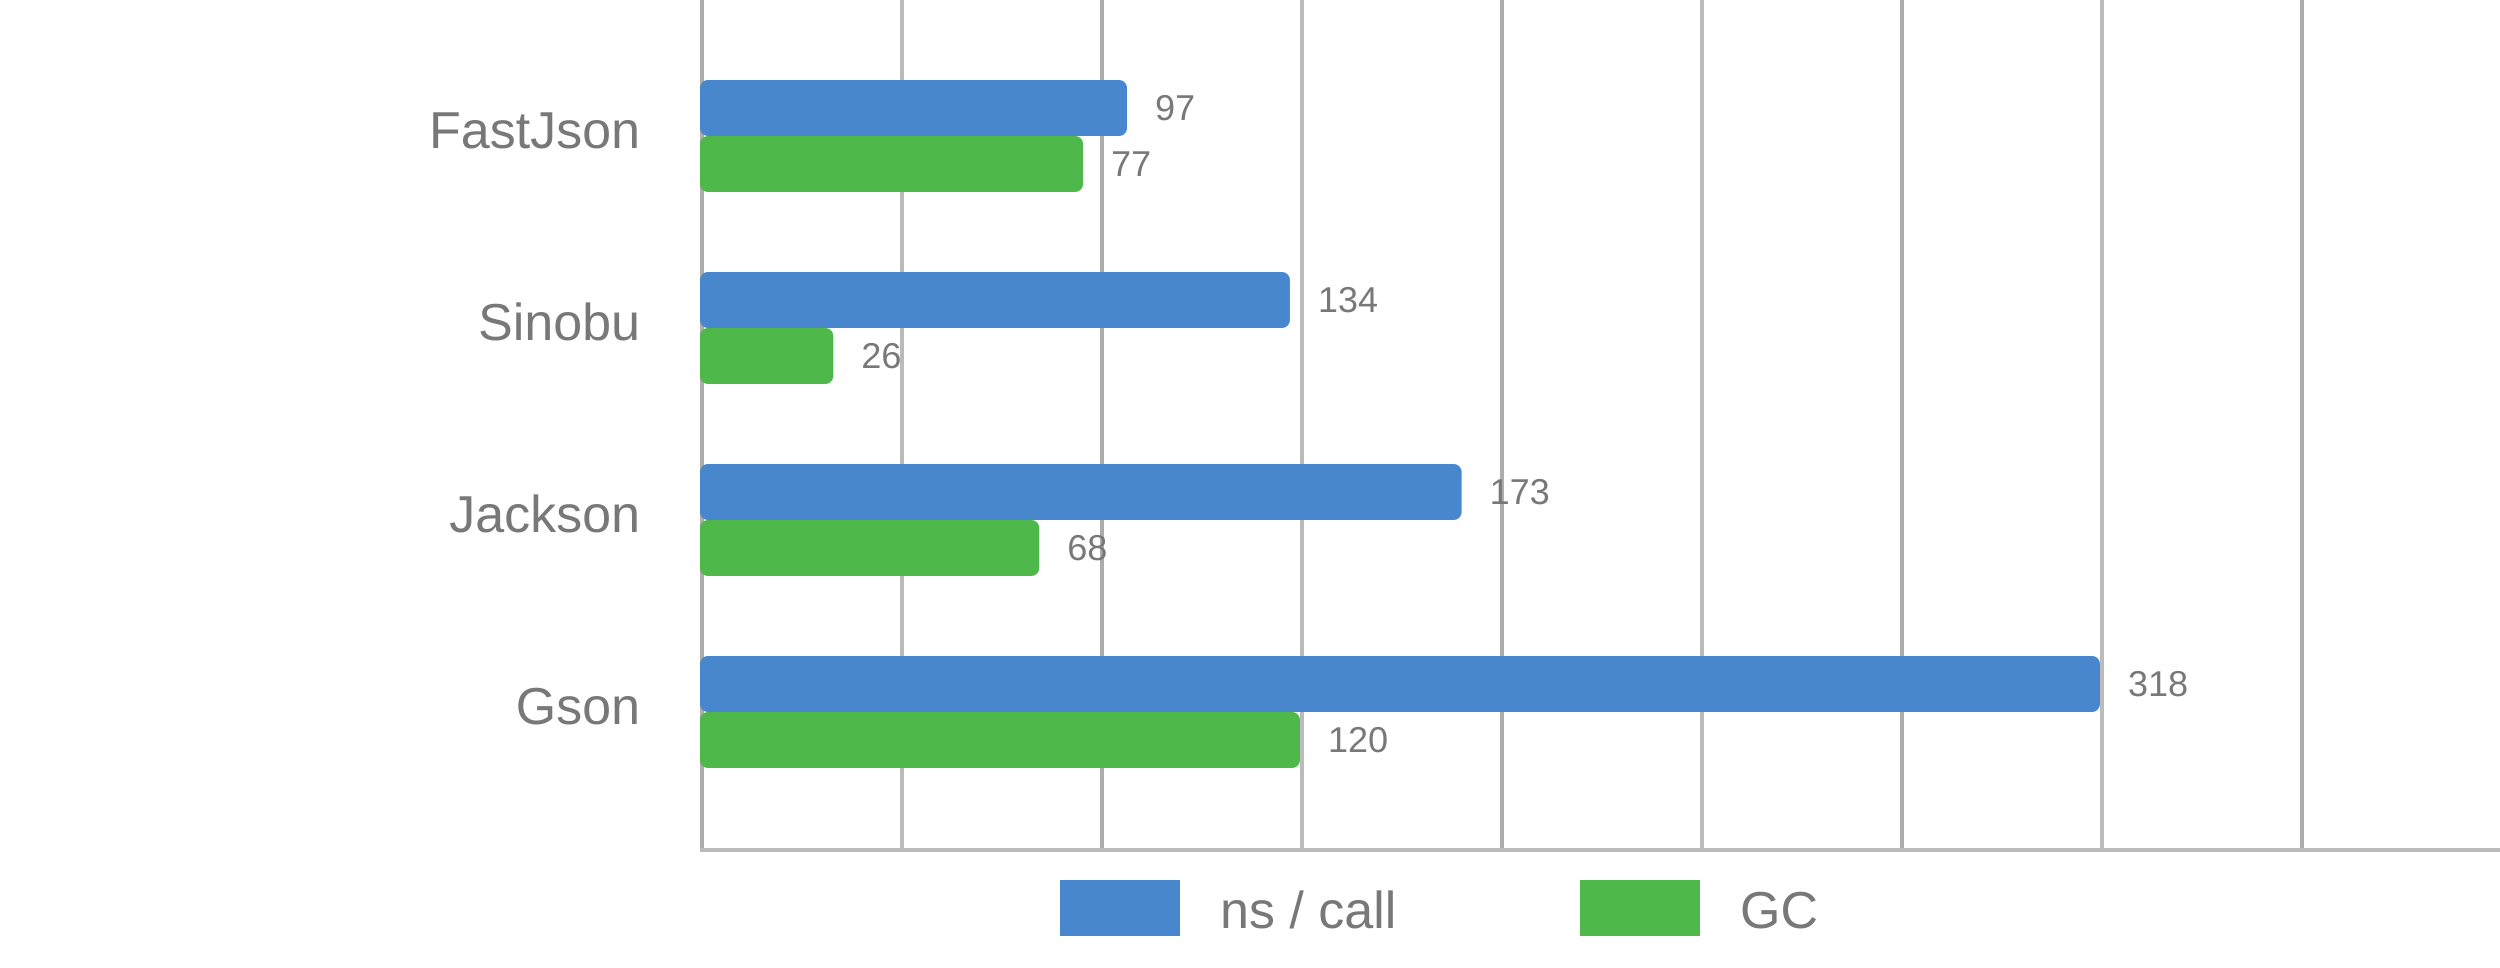
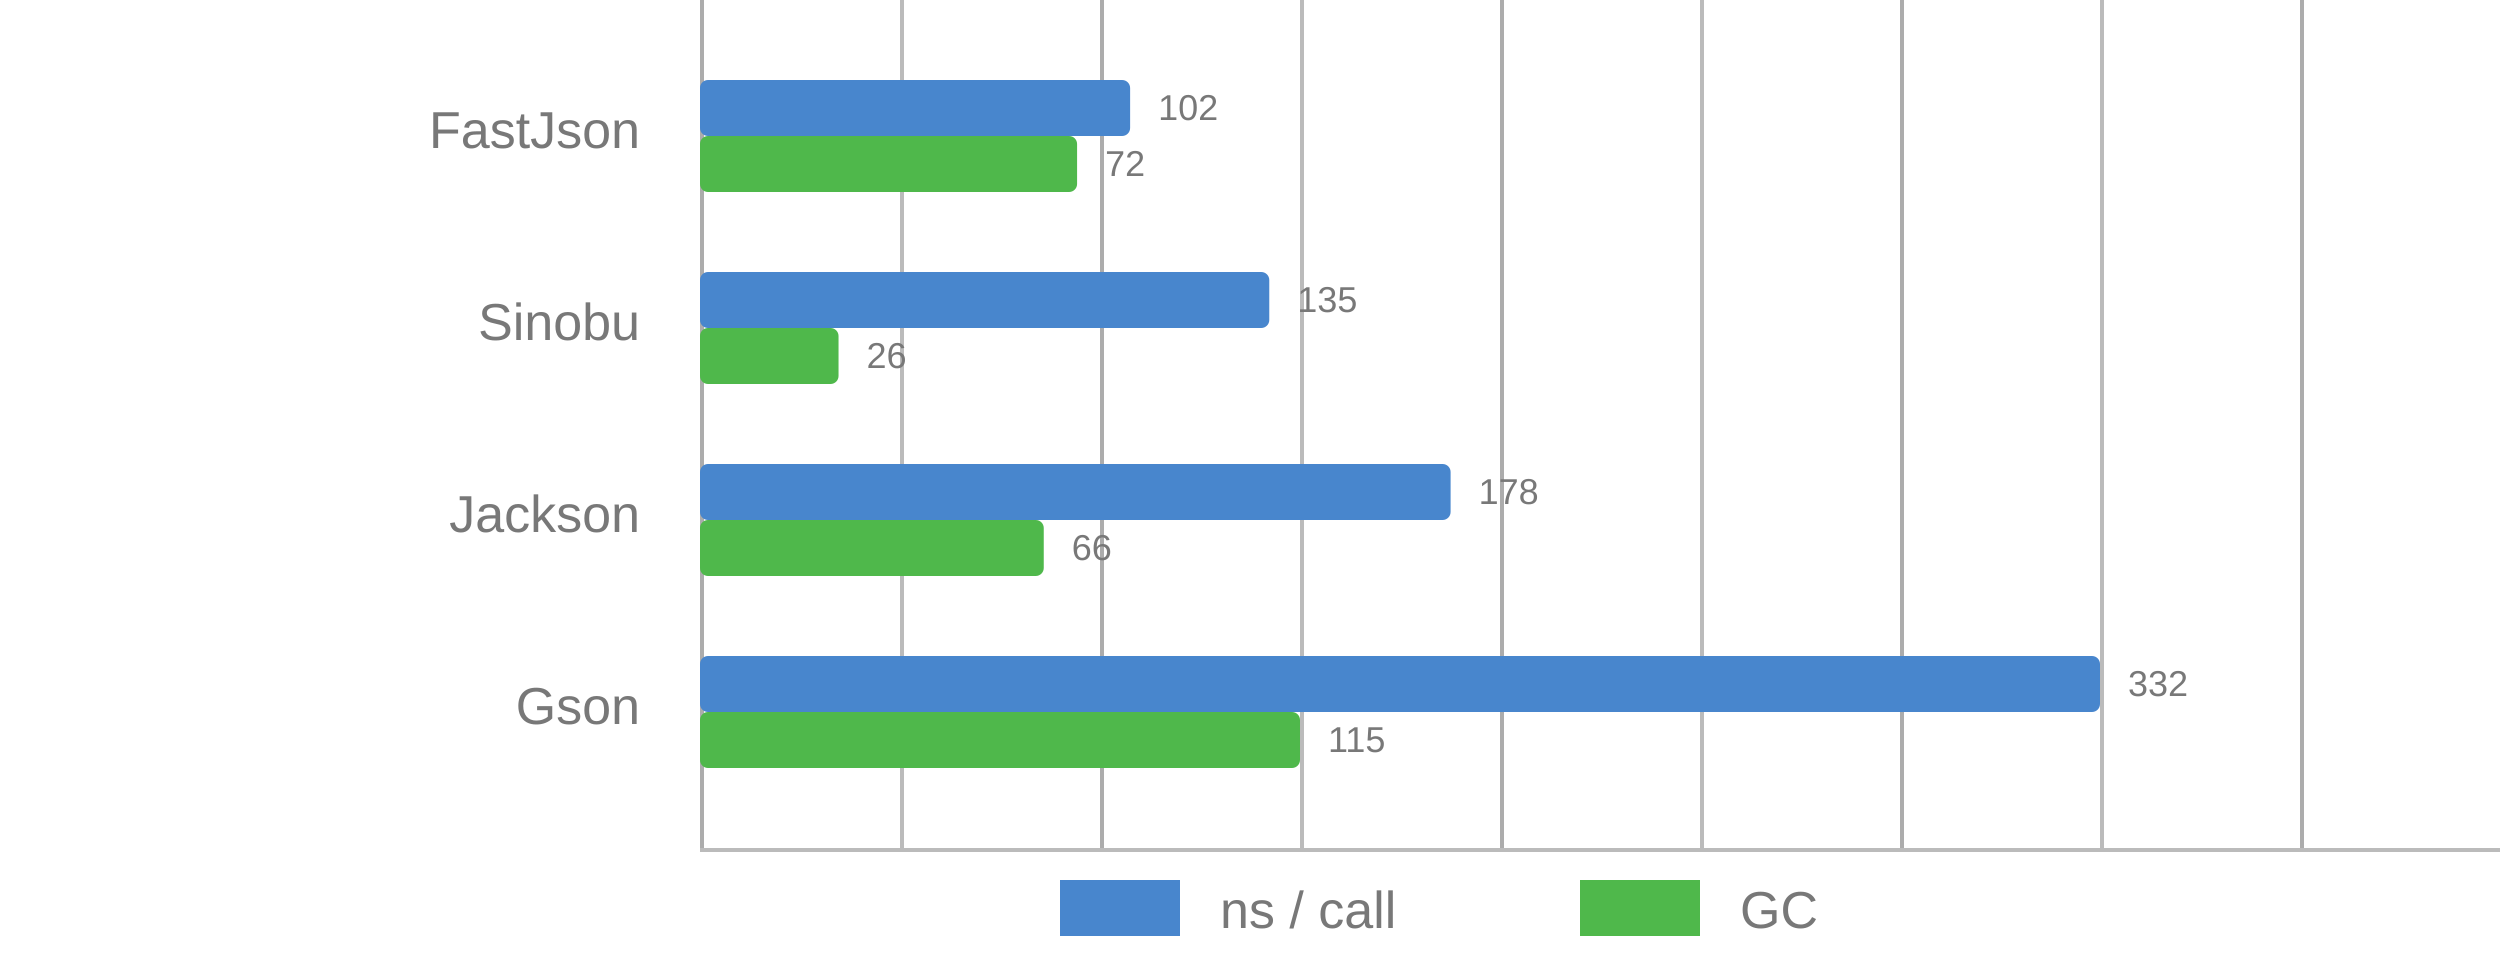
<svg xmlns="http://www.w3.org/2000/svg" viewBox="0 0 625 242">
  <style>
      text {
          font-family: Arial;
          font-size: 13px;
          fill: #787878;
      }

      .desc {
          font-size: 9px;
      }

      .vline {
          fill: #acacac;
          stroke: none;
          stroke-width: 0;
      }

      .subline {
          fill: #bbb;
          stroke: none;
          stroke-width: 0;
      }

      .call {
          fill: #4886CD;
          stroke-linejoin: round;
          height: 14px;
      }

      .gc {
          fill: #4FB84B;
          stroke-linejoin: round;
          height: 14px;
      }
  </style>
  <g>
    <rect x="175" y="0" width="1" height="212" class="vline" />
    <rect x="275" y="0" width="1" height="212" class="vline" />
    <rect x="375" y="0" width="1" height="212" class="vline" />
    <rect x="475" y="0" width="1" height="212" class="vline" />
    <rect x="575" y="0" width="1" height="212" class="vline" />
    <rect x="225" y="0" width="1" height="212" class="subline" />
    <rect x="325" y="0" width="1" height="212" class="subline" />
    <rect x="425" y="0" width="1" height="212" class="subline" />
    <rect x="525" y="0" width="1" height="212" class="subline" />
    <rect x="175" y="212" width="450" height="1" class="subline" />
    <rect x="265" y="220" width="30" class="call" />
    <text x="305" y="232">ns / call</text>
    <rect x="395" y="220" width="30" class="gc" />
    <text x="435" y="232">GC</text>
  </g>
  <g>
-     <rect x="175" y="20" width="106.761" rx="2" ry="2" class="call" />
-     <rect x="175" y="34" width="95.771" rx="2" ry="2" class="gc" />
+     <rect x="175" y="20" width="107.53" rx="2" ry="2" class="call" />
+     <rect x="175" y="34" width="94.271" rx="2" ry="2" class="gc" />
    <text x="160" y="37" text-anchor="end">FastJson</text>
-     <text x="288.761" y="30" class="desc">97</text>
-     <text x="277.771" y="44" class="desc">77</text>
+     <text x="289.53" y="30" class="desc">102</text>
+     <text x="276.271" y="44" class="desc">72</text>
  </g>
  <g>
-     <rect x="175" y="68" width="147.484" rx="2" ry="2" class="call" />
-     <rect x="175" y="82" width="33.333" rx="2" ry="2" class="gc" />
+     <rect x="175" y="68" width="142.319" rx="2" ry="2" class="call" />
+     <rect x="175" y="82" width="34.635" rx="2" ry="2" class="gc" />
    <text x="160" y="85" text-anchor="end">Sinobu</text>
-     <text x="329.484" y="78" class="desc">134</text>
-     <text x="215.333" y="92" class="desc">26</text>
+     <text x="324.319" y="78" class="desc">135</text>
+     <text x="216.635" y="92" class="desc">26</text>
  </g>
  <g>
-     <rect x="175" y="116" width="190.409" rx="2" ry="2" class="call" />
-     <rect x="175" y="130" width="84.826" rx="2" ry="2" class="gc" />
+     <rect x="175" y="116" width="187.651" rx="2" ry="2" class="call" />
+     <rect x="175" y="130" width="85.938" rx="2" ry="2" class="gc" />
    <text x="160" y="133" text-anchor="end">Jackson</text>
-     <text x="372.409" y="126" class="desc">173</text>
-     <text x="266.826" y="140" class="desc">68</text>
+     <text x="369.651" y="126" class="desc">178</text>
+     <text x="267.938" y="140" class="desc">66</text>
  </g>
  <g>
    <rect x="175" y="164" width="350" rx="2" ry="2" class="call" />
    <rect x="175" y="178" width="150" rx="2" ry="2" class="gc" />
    <text x="160" y="181" text-anchor="end">Gson</text>
-     <text x="532" y="174" class="desc">318</text>
-     <text x="332" y="188" class="desc">120</text>
+     <text x="532" y="174" class="desc">332</text>
+     <text x="332" y="188" class="desc">115</text>
  </g>
</svg>
